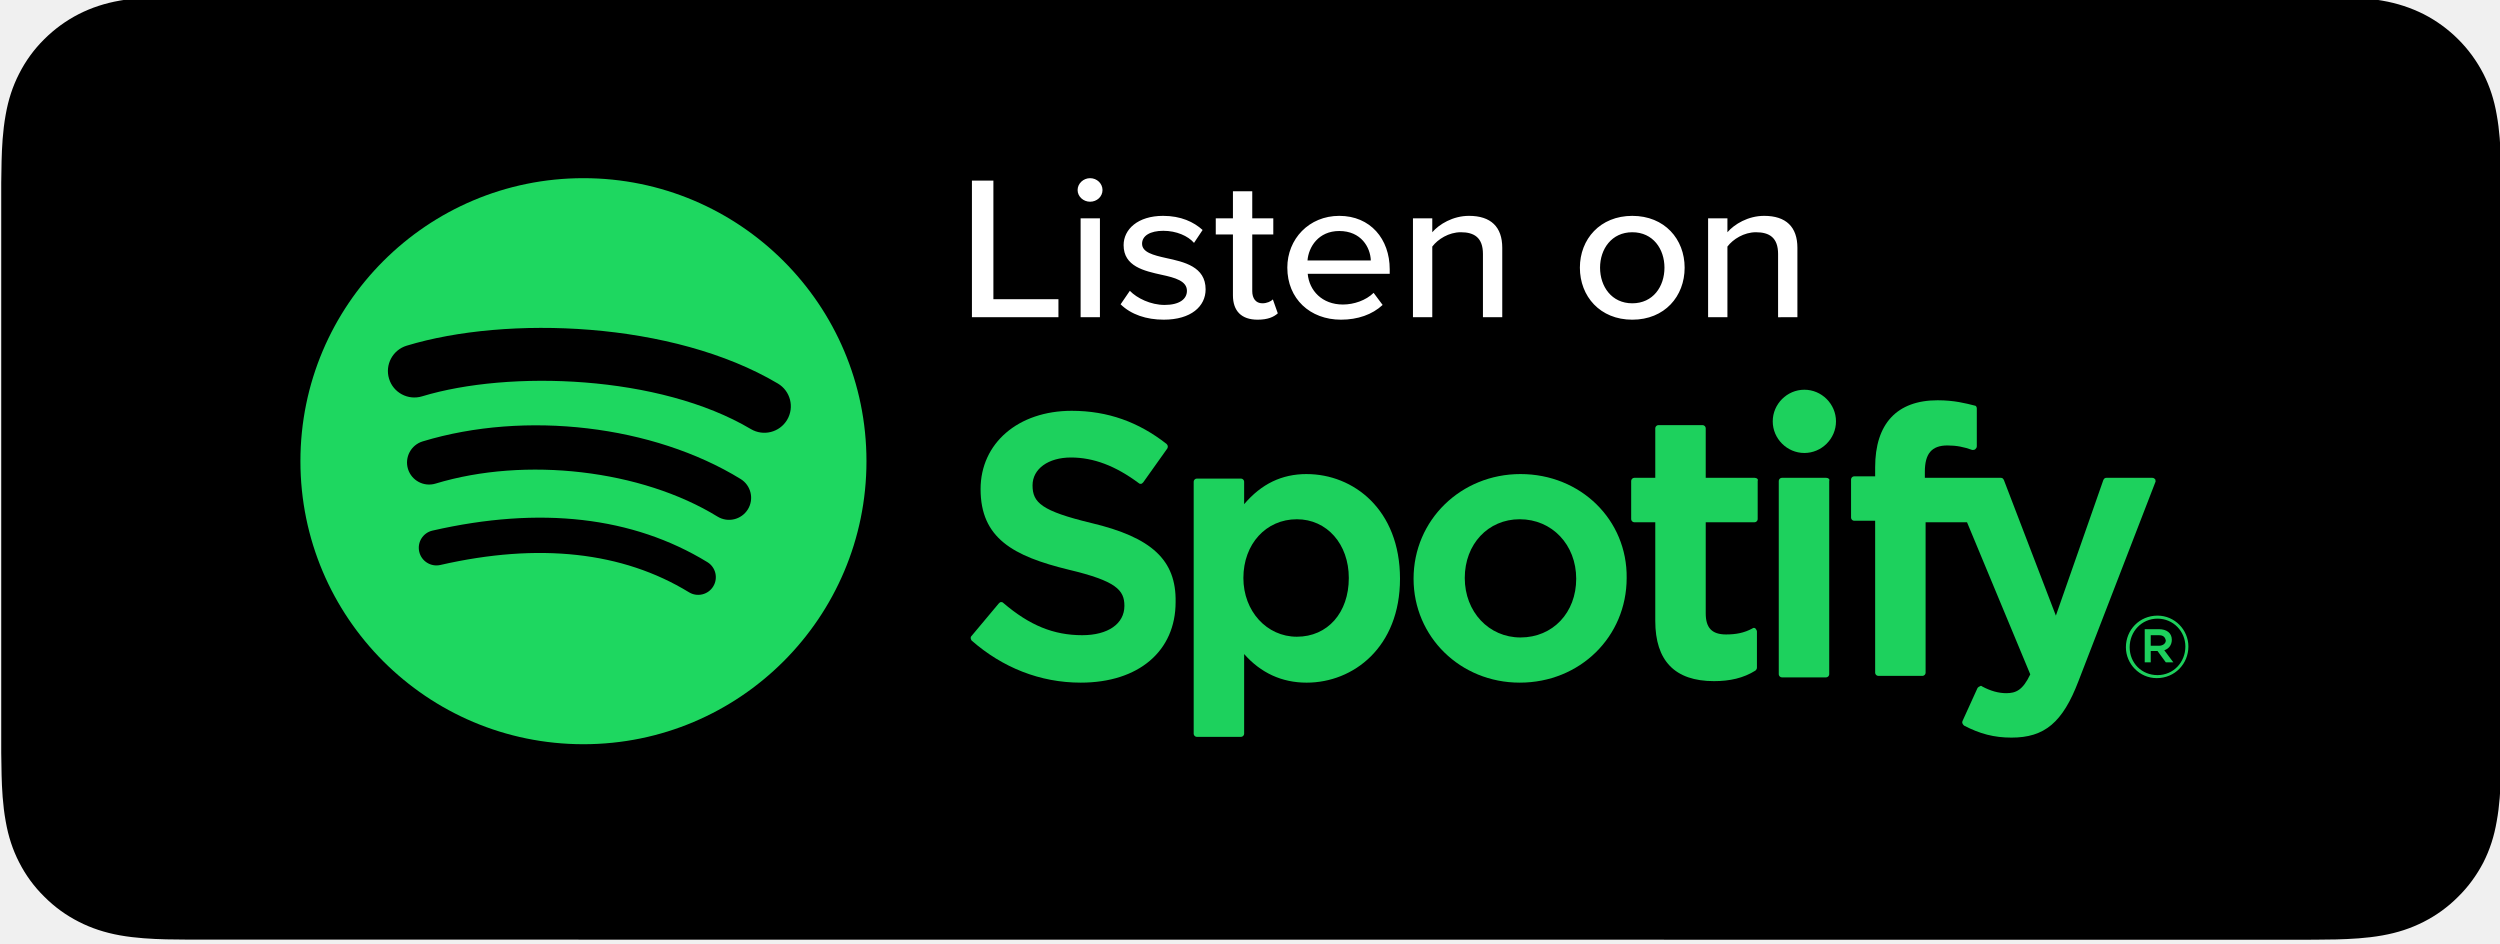
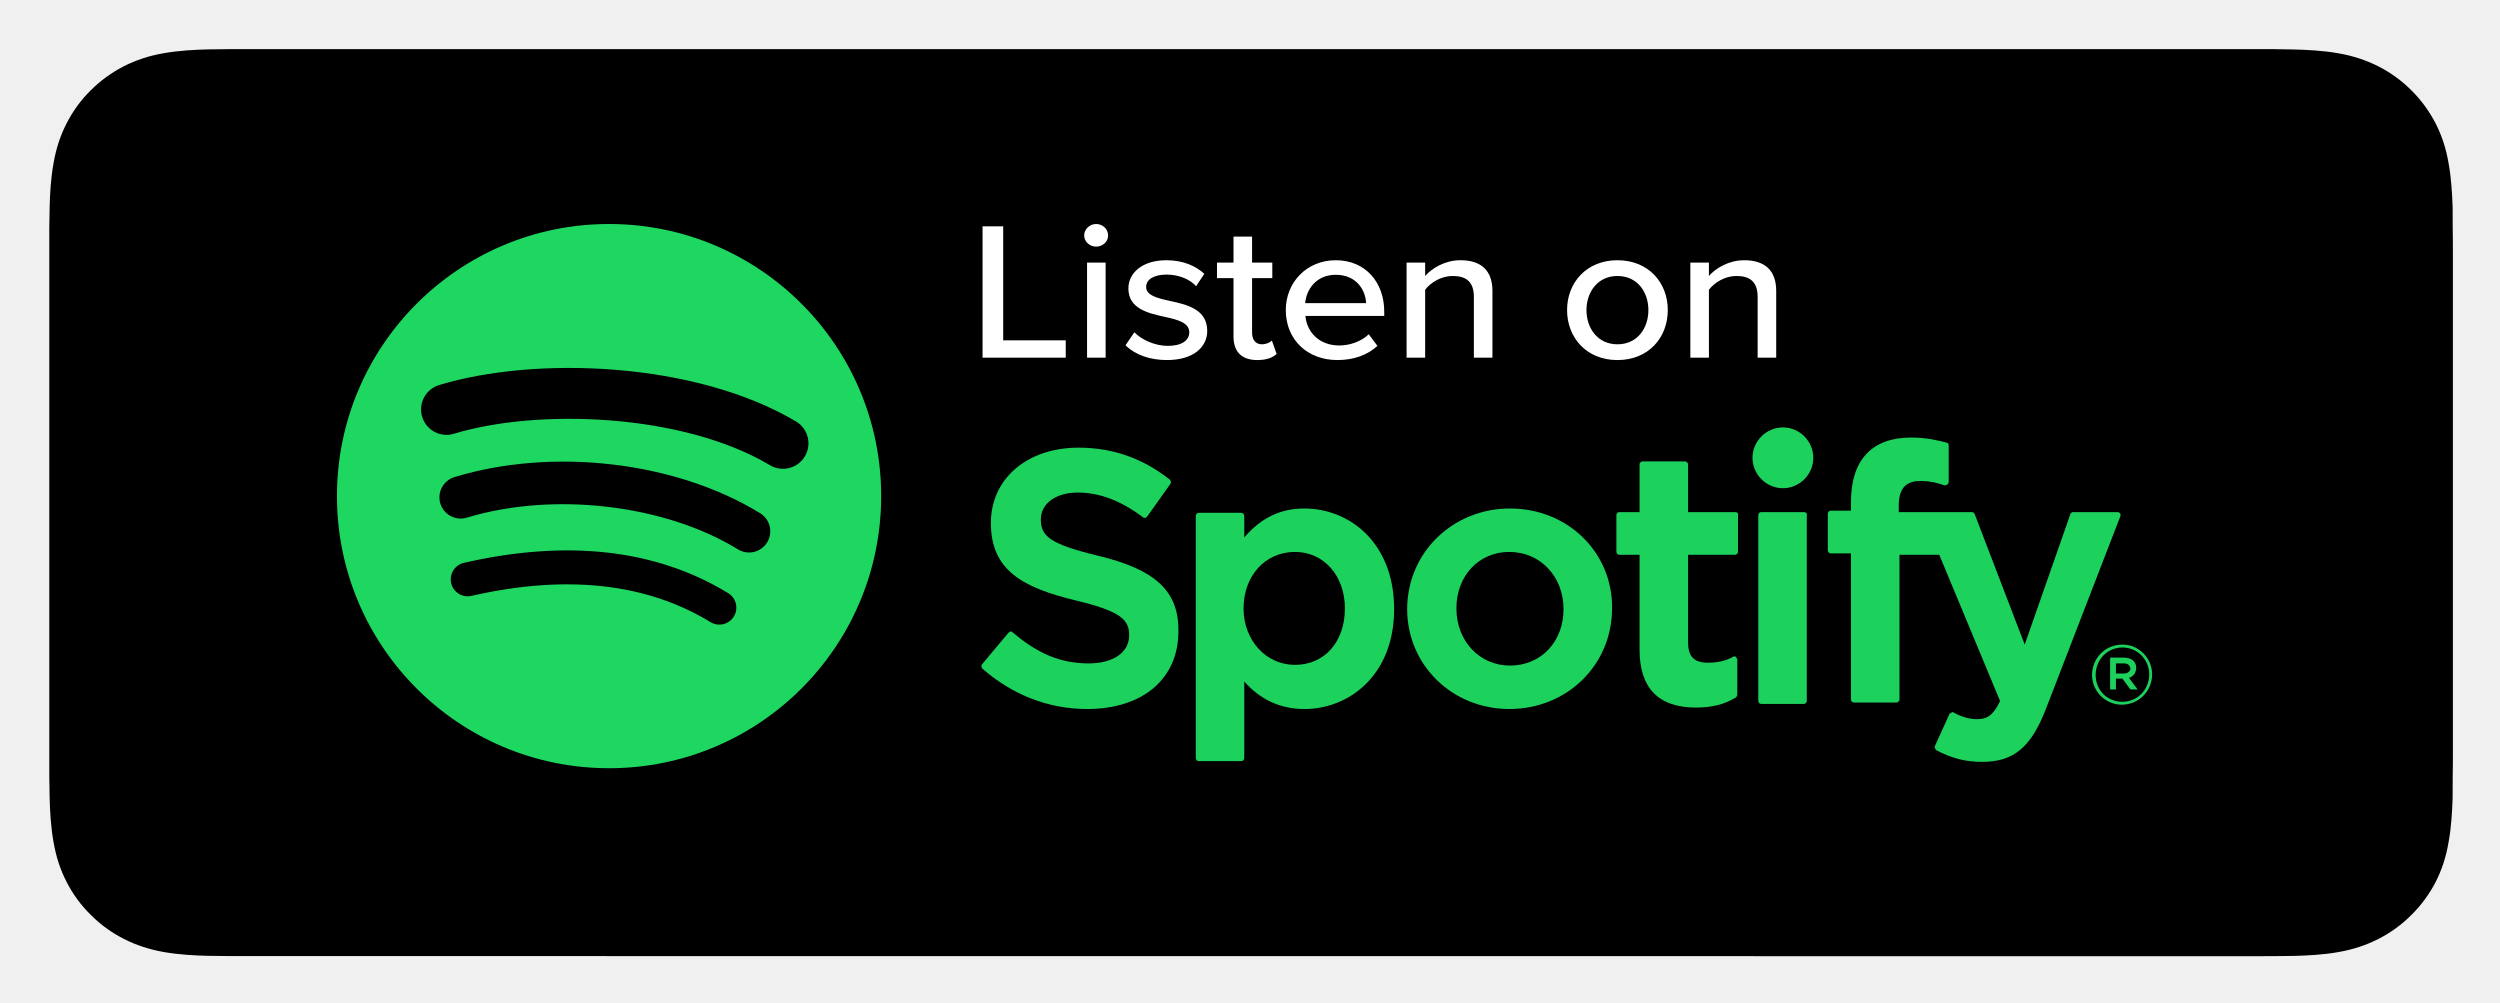
- <svg xmlns="http://www.w3.org/2000/svg" visibility="visible" id="svg930" style="zoom: 1;" version="1.1">
-   <g visibility="visible" id="layer1" transform="translate(-449 671.2399)" overflow="visible">
-     <path style="fill:#000000;fill-opacity:1;fill-rule:evenodd;stroke:none;stroke-width:3.658" id="Path-Copy-5-5" d="M478.226,-525.521 c-1.168,0 -2.308,-0.014 -3.468,-0.041 c-2.144,-0.055 -4.687,-0.18 -7.167,-0.623 c-2.341,-0.422 -4.421,-1.109 -6.353,-2.095 c-2,-1.012 -3.797,-2.319 -5.357,-3.888 c-1.588,-1.554 -2.893,-3.339 -3.913,-5.341 c-0.994,-1.931 -1.674,-4.004 -2.082,-6.338 c-0.468,-2.573 -0.588,-5.185 -0.638,-7.172 c-0.024,-0.807 -0.057,-3.492 -0.057,-3.492 v-88.356 c0,0 0.033,-2.644 0.055,-3.421 c0.051,-2.004 0.17,-4.613 0.635,-7.16 c0.41,-2.347 1.09,-4.418 2.084,-6.357 c1.018,-2.006 2.325,-3.8 3.892,-5.347 c1.586,-1.584 3.391,-2.895 5.377,-3.911 c1.97,-0.997 4.046,-1.679 6.34,-2.08 c2.582,-0.462 5.2,-0.578 7.192,-0.628 l3.46,-0.041 h329.622 l3.501,0.055 c1.966,0.055 4.583,0.165 7.126,0.622 c2.31,0.404 4.4,1.089 6.407,2.096 c1.966,1.005 3.767,2.316 5.336,3.884 c1.569,1.554 2.883,3.358 3.924,5.371 c0.989,1.955 1.663,4.026 2.052,6.307 c0.446,2.413 0.584,4.891 0.666,7.218 c0.011,1.084 0.011,2.247 0.011,3.404 c0.03,1.434 0.03,2.799 0.03,4.176 v80.048 c0,1.39 0,2.745 -0.03,4.112 c0,1.244 0,2.383 -0.015,3.556 c-0.079,2.252 -0.217,4.729 -0.655,7.089 c-0.397,2.346 -1.071,4.419 -2.071,6.388 c-1.033,1.987 -2.348,3.783 -3.894,5.3 c-1.584,1.599 -3.382,2.902 -5.366,3.911 c-1.989,1.008 -4.018,1.677 -6.396,2.103 c-2.456,0.445 -4.999,0.564 -7.168,0.623 c-1.123,0.028 -2.299,0.041 -3.441,0.041 l-4.157,0.007" />
-     <path d="m 599.731,-622.043 v -21.184 h 3.329 v 18.389 h 10.087 v 2.795 z m 18.32,-17.913 c -1.032,0 -1.931,-0.794 -1.931,-1.81 0,-1.016 0.899,-1.842 1.931,-1.842 1.065,0 1.931,0.825 1.931,1.842 0,1.016 -0.866,1.81 -1.931,1.81 z m -1.465,17.913 v -15.34 h 2.996 v 15.34 z m 6.202,-2.001 1.432,-2.096 c 1.099,1.143 3.229,2.191 5.393,2.191 2.264,0 3.462,-0.889 3.462,-2.191 0,-1.525 -1.831,-2.033 -3.895,-2.477 -2.73,-0.604 -5.926,-1.302 -5.926,-4.605 0,-2.446 2.197,-4.542 6.126,-4.542 2.763,0 4.761,0.952 6.126,2.191 l -1.332,2.001 c -0.932,-1.08 -2.73,-1.874 -4.761,-1.874 -2.031,0 -3.296,0.762 -3.296,2.001 0,1.334 1.731,1.778 3.729,2.223 2.796,0.603 6.126,1.334 6.126,4.859 0,2.636 -2.264,4.7 -6.492,4.7 -2.697,0 -5.061,-0.794 -6.692,-2.382 z m 21.25,2.382 c -2.53,0 -3.829,-1.366 -3.829,-3.779 v -9.433 h -2.663 v -2.509 h 2.663 v -4.192 h 2.996 v 4.192 h 3.263 v 2.509 h -3.263 v 8.797 c 0,1.08 0.533,1.874 1.565,1.874 0.699,0 1.332,-0.286 1.631,-0.603 l 0.766,2.16 c -0.633,0.571 -1.565,0.984 -3.129,0.984 z m 4.604,-8.067 c 0,-4.446 3.362,-8.035 8.057,-8.035 4.827,0 7.824,3.589 7.824,8.289 v 0.698 h -12.717 c 0.233,2.604 2.231,4.764 5.46,4.764 1.698,0 3.562,-0.636 4.761,-1.81 l 1.398,1.874 c -1.598,1.493 -3.862,2.287 -6.459,2.287 -4.794,0 -8.323,-3.239 -8.323,-8.067 z m 8.057,-5.685 c -3.229,0 -4.761,2.477 -4.927,4.573 h 9.821 c -0.066,-2.033 -1.498,-4.573 -4.894,-4.573 z m 22.282,13.371 v -9.814 c 0,-2.541 -1.365,-3.367 -3.429,-3.367 -1.864,0 -3.562,1.08 -4.428,2.223 v 10.957 h -2.996 v -15.34 h 2.996 v 2.16 c 1.065,-1.239 3.196,-2.541 5.693,-2.541 3.396,0 5.16,1.715 5.16,4.954 v 10.767 z m 23.157,0.382 c -4.994,0 -8.123,-3.621 -8.123,-8.067 0,-4.415 3.129,-8.035 8.123,-8.035 5.027,0 8.123,3.621 8.123,8.035 0,4.446 -3.096,8.067 -8.123,8.067 z m 0,-2.541 c 3.229,0 4.994,-2.604 4.994,-5.526 0,-2.89 -1.764,-5.494 -4.994,-5.494 -3.196,0 -4.994,2.604 -4.994,5.494 0,2.922 1.798,5.526 4.994,5.526 z m 22.615,2.16 v -9.814 c 0,-2.541 -1.365,-3.367 -3.429,-3.367 -1.864,0 -3.562,1.08 -4.428,2.223 v 10.957 h -2.996 v -15.34 h 2.996 v 2.16 c 1.065,-1.239 3.196,-2.541 5.693,-2.541 3.396,0 5.16,1.715 5.16,4.954 v 10.767 z" id="Listenon-4-3" style="fill:#ffffff;fill-rule:nonzero;stroke:none;stroke-width:3.658" />
-     <path d="m 565.447,-604.697 c -14.148,-8.402 -37.486,-9.175 -50.992,-5.076 -2.169,0.658 -4.463,-0.565 -5.12,-2.735 -0.657,-2.17 0.566,-4.462 2.736,-5.122 15.504,-4.706 41.278,-3.797 57.566,5.871 1.951,1.158 2.591,3.678 1.435,5.625 -1.157,1.951 -3.679,2.594 -5.625,1.436 z m -0.463,12.445 c -0.993,1.611 -3.099,2.116 -4.707,1.127 -11.796,-7.25 -29.782,-9.351 -43.737,-5.115 -1.81,0.546 -3.721,-0.473 -4.271,-2.28 -0.545,-1.809 0.475,-3.717 2.282,-4.267 15.941,-4.838 35.759,-2.495 49.307,5.831 1.609,0.991 2.115,3.098 1.126,4.705 z m -5.371,11.952 c -0.789,1.294 -2.473,1.699 -3.762,0.911 -10.307,-6.299 -23.28,-7.722 -38.559,-4.232 -1.472,0.337 -2.94,-0.585 -3.276,-2.057 -0.337,-1.472 0.582,-2.939 2.058,-3.275 16.72,-3.822 31.061,-2.177 42.631,4.892 1.29,0.788 1.696,2.473 0.908,3.762 z m -20.13,-63.308 c -24.24,0 -43.892,19.651 -43.892,43.892 0,24.243 19.652,43.893 43.892,43.893 24.241,0 43.892,-19.65 43.892,-43.893 0,-24.24 -19.651,-43.892 -43.892,-43.892 z" id="Spotify_Icon_RGB_Green-4-6" style="fill:#1ed760;fill-opacity:1;fill-rule:evenodd;stroke:none;stroke-width:3.658" />
-     <path class="st0" d="m 783.481,-566.073 c -2.686,0 -4.788,-2.219 -4.788,-4.788 0,-2.686 2.102,-4.905 4.905,-4.905 2.686,0 4.788,2.219 4.788,4.788 0,2.686 -2.102,4.905 -4.905,4.905 m 0.117,-9.225 c -2.452,0 -4.321,1.985 -4.321,4.438 0,2.452 1.869,4.321 4.321,4.321 2.452,0 4.321,-1.985 4.321,-4.438 0,-2.336 -1.868,-4.321 -4.321,-4.321 m 1.051,4.905 1.401,1.868 h -1.168 l -1.285,-1.752 h -1.051 v 1.752 h -0.934 v -5.138 h 2.219 c 1.168,0 1.985,0.584 1.985,1.635 0,0.817 -0.467,1.401 -1.168,1.635 m -0.817,-2.336 h -1.285 v 1.635 h 1.285 c 0.584,0 1.051,-0.35 1.051,-0.817 -0.117,-0.584 -0.467,-0.817 -1.051,-0.817" id="path4-2" style="fill:#1dd15d;fill-opacity:1;stroke-width:1.168" />
-     <path class="st0" d="m 618.24,-590.129 c -7.707,-1.868 -9.109,-3.153 -9.109,-5.839 0,-2.569 2.452,-4.321 5.956,-4.321 3.503,0 6.89,1.285 10.51,3.97 0.117,0.117 0.234,0.117 0.35,0.117 0.117,0 0.234,-0.117 0.35,-0.234 l 3.737,-5.255 c 0.117,-0.234 0.117,-0.467 -0.117,-0.701 -4.321,-3.387 -9.109,-5.138 -14.714,-5.138 -8.291,0 -14.13,5.021 -14.13,12.145 0,7.591 5.021,10.393 13.663,12.495 7.357,1.752 8.642,3.153 8.642,5.605 0,2.803 -2.569,4.554 -6.54,4.554 -4.438,0 -8.175,-1.518 -12.262,-5.021 -0.117,-0.117 -0.234,-0.117 -0.35,-0.117 -0.117,0 -0.234,0.117 -0.35,0.234 l -4.204,5.021 c -0.234,0.234 -0.117,0.467 0,0.701 4.788,4.204 10.627,6.54 16.933,6.54 8.992,0 14.714,-4.905 14.714,-12.495 0.117,-6.54 -3.737,-10.043 -13.079,-12.262" id="path8-8" style="fill:#1dd15d;fill-opacity:1;stroke-width:1.168" />
-     <path class="st0" d="m 651.639,-597.72 c -3.854,0 -7.007,1.518 -9.693,4.671 v -3.503 c 0,-0.234 -0.234,-0.467 -0.467,-0.467 h -6.89 c -0.234,0 -0.467,0.234 -0.467,0.467 v 39.121 c 0,0.234 0.234,0.467 0.467,0.467 h 6.89 c 0.234,0 0.467,-0.234 0.467,-0.467 v -12.378 c 2.569,2.919 5.839,4.438 9.693,4.438 7.24,0 14.48,-5.489 14.48,-16.115 0,-10.744 -7.24,-16.232 -14.48,-16.232 m 6.54,16.115 c 0,5.372 -3.27,9.109 -8.058,9.109 -4.671,0 -8.291,-3.97 -8.291,-9.109 0,-5.255 3.503,-9.109 8.291,-9.109 4.671,0 8.058,3.854 8.058,9.109" id="path10-4" style="fill:#1dd15d;fill-opacity:1;stroke-width:1.168" />
-     <path class="st0" d="m 684.804,-597.72 c -9.226,0 -16.582,7.123 -16.582,16.232 0,8.992 7.24,16.115 16.466,16.115 9.342,0 16.582,-7.123 16.582,-16.232 0.117,-8.992 -7.123,-16.115 -16.466,-16.115 m 0,25.341 c -4.905,0 -8.642,-3.97 -8.642,-9.225 0,-5.255 3.62,-9.109 8.525,-9.109 5.021,0 8.758,3.97 8.758,9.225 0,5.255 -3.62,9.109 -8.642,9.109" id="path12-2" style="fill:#1dd15d;fill-opacity:1;stroke-width:1.168" />
-     <path class="st0" d="m 721.122,-597.136 h -7.591 v -7.707 c 0,-0.234 -0.234,-0.467 -0.467,-0.467 h -6.89 c -0.234,0 -0.467,0.234 -0.467,0.467 v 7.707 h -3.27 c -0.234,0 -0.467,0.234 -0.467,0.467 v 5.956 c 0,0.234 0.234,0.467 0.467,0.467 h 3.27 v 15.298 c 0,6.189 3.036,9.342 9.109,9.342 2.452,0 4.554,-0.467 6.423,-1.635 0.117,-0.117 0.234,-0.234 0.234,-0.467 v -5.605 c 0,-0.117 -0.117,-0.35 -0.234,-0.467 -0.117,-0.117 -0.35,-0.117 -0.467,0 -1.284,0.701 -2.569,0.934 -4.087,0.934 -2.219,0 -3.153,-1.051 -3.153,-3.27 v -14.13 h 7.591 c 0.234,0 0.467,-0.234 0.467,-0.467 v -5.956 c 0.117,-0.234 -0.117,-0.467 -0.467,-0.467" id="path14-6" style="fill:#1dd15d;fill-opacity:1;stroke-width:1.168" />
-     <path class="st0" d="m 747.514,-597.136 v -0.934 c 0,-2.803 1.051,-4.087 3.503,-4.087 1.401,0 2.569,0.234 3.854,0.701 0.117,0 0.35,0 0.467,-0.117 0.117,-0.117 0.234,-0.234 0.234,-0.467 v -5.839 c 0,-0.234 -0.117,-0.467 -0.35,-0.467 -1.401,-0.35 -3.153,-0.817 -5.722,-0.817 -6.306,0 -9.693,3.62 -9.693,10.393 v 1.401 h -3.27 c -0.234,0 -0.467,0.234 -0.467,0.467 v 5.956 c 0,0.234 0.234,0.467 0.467,0.467 h 3.27 v 23.589 c 0,0.234 0.234,0.467 0.467,0.467 h 6.89 c 0.234,0 0.467,-0.234 0.467,-0.467 v -23.356 h 6.423 l 9.809,23.589 c -1.168,2.452 -2.219,2.919 -3.737,2.919 -1.168,0 -2.452,-0.35 -3.737,-1.051 -0.117,-0.117 -0.234,-0.117 -0.35,0 -0.117,0 -0.234,0.117 -0.35,0.234 l -2.336,5.138 c -0.117,0.234 0,0.467 0.234,0.701 2.452,1.285 4.671,1.868 7.357,1.868 5.138,0 7.941,-2.336 10.393,-8.758 l 11.911,-30.829 c 0.117,-0.117 0,-0.35 0,-0.467 -0.117,-0.117 -0.234,-0.234 -0.467,-0.234 h -7.123 c -0.234,0 -0.35,0.117 -0.467,0.35 l -7.357,21.02 -8.058,-21.02 c -0.117,-0.234 -0.234,-0.35 -0.467,-0.35 z" id="path16-9" style="fill:#1dd15d;fill-opacity:1;stroke-width:1.168" />
-     <path style="fill:#1dd15d;fill-opacity:1;stroke-width:1.168" id="path18-8" d="M732.216,-597.136 h-6.89 c-0.234,0 -0.467,0.234 -0.467,0.467 v30.012 c0,0.234 0.234,0.467 0.467,0.467 h6.89 c0.234,0 0.467,-0.234 0.467,-0.467 v-30.012 c0.117,-0.234 -0.117,-0.467 -0.467,-0.467" class="st0" />
-     <path style="fill:#1dd15d;fill-opacity:1;stroke-width:1.168" id="path20-4" d="M728.829,-610.799 c-2.686,0 -4.905,2.219 -4.905,4.905 c0,2.686 2.219,4.905 4.905,4.905 c2.686,0 4.905,-2.219 4.905,-4.905 c0,-2.686 -2.219,-4.905 -4.905,-4.905" class="st0" />
+ <svg xmlns="http://www.w3.org/2000/svg" role="img" viewBox="-7.76 -8.50 403.26 161.76">
+   <style>svg {zoom:1}</style>
+   <g id="layer1" transform="translate(-449 671.24)" visibility="visible">
+     <path id="Path-Copy-5-5" fill="#000" fill-opacity="1" fill-rule="evenodd" stroke="none" stroke-width="3.658" d="M478.226-525.521c-1.168 0-2.308-.014-3.468-.041-2.144-.055-4.687-.18-7.167-.624-2.341-.422-4.421-1.109-6.353-2.095-2-1.012-3.797-2.319-5.357-3.888-1.588-1.554-2.893-3.339-3.913-5.341-.994-1.931-1.674-4.004-2.082-6.338-.468-2.573-.588-5.185-.638-7.172-.024-.807-.057-3.492-.057-3.492v-88.356s.033-2.644.055-3.421c.051-2.004.17-4.613.635-7.16.41-2.347 1.09-4.418 2.084-6.357 1.018-2.006 2.325-3.8 3.892-5.347 1.586-1.584 3.391-2.895 5.377-3.911 1.97-.997 4.046-1.679 6.34-2.08 2.582-.462 5.2-.578 7.192-.628l3.46-.041h329.622l3.501.055c1.966.055 4.583.165 7.126.622 2.31.404 4.4 1.089 6.407 2.096 1.966 1.005 3.767 2.316 5.336 3.884 1.569 1.554 2.883 3.358 3.924 5.371.989 1.955 1.663 4.026 2.052 6.307.446 2.413.584 4.891.666 7.218.011 1.084.011 2.247.011 3.404.03 1.434.03 2.799.03 4.176v80.048c0 1.39 0 2.745-.03 4.112 0 1.244 0 2.383-.015 3.556-.079 2.252-.217 4.729-.655 7.089-.397 2.346-1.071 4.419-2.071 6.388-1.033 1.987-2.348 3.783-3.894 5.3-1.584 1.599-3.382 2.902-5.366 3.911-1.989 1.008-4.018 1.677-6.396 2.103-2.456.445-4.999.564-7.168.623-1.123.028-2.299.041-3.441.041l-4.157.007" />
+     <path id="Listenon-4-3" fill="#fff" fill-rule="nonzero" stroke="none" stroke-width="3.658" d="M599.731-622.043v-21.184h3.329v18.389h10.087v2.795zm18.32-17.913c-1.032 0-1.931-.794-1.931-1.81 0-1.016.899-1.842 1.931-1.842 1.065 0 1.931.825 1.931 1.842 0 1.016-.866 1.81-1.931 1.81zm-1.465 17.913v-15.34h2.996v15.34zm6.202-2.001l1.432-2.096c1.099 1.143 3.229 2.191 5.393 2.191 2.264 0 3.462-.889 3.462-2.191 0-1.525-1.831-2.033-3.895-2.477-2.73-.604-5.926-1.302-5.926-4.605 0-2.446 2.197-4.542 6.126-4.542 2.763 0 4.761.952 6.126 2.191l-1.332 2.001c-.932-1.08-2.73-1.874-4.761-1.874-2.031 0-3.296.762-3.296 2.001 0 1.334 1.731 1.778 3.729 2.223 2.796.603 6.126 1.334 6.126 4.859 0 2.636-2.264 4.7-6.492 4.7-2.697 0-5.061-.794-6.692-2.382zm21.25 2.382c-2.53 0-3.829-1.366-3.829-3.779v-9.433h-2.663v-2.509h2.663v-4.192h2.996v4.192h3.263v2.509h-3.263v8.797c0 1.08.533 1.874 1.565 1.874.699 0 1.332-.286 1.631-.603l.766 2.16c-.633.571-1.565.984-3.129.984zm4.604-8.067c0-4.446 3.362-8.035 8.057-8.035 4.827 0 7.824 3.589 7.824 8.289v.698h-12.717c.233 2.604 2.231 4.764 5.46 4.764 1.698 0 3.562-.636 4.761-1.81l1.398 1.874c-1.598 1.493-3.862 2.287-6.459 2.287-4.794 0-8.323-3.239-8.323-8.067zm8.057-5.685c-3.229 0-4.761 2.477-4.927 4.573h9.821c-.066-2.033-1.498-4.573-4.894-4.573zm22.282 13.371v-9.814c0-2.541-1.365-3.367-3.429-3.367-1.864 0-3.562 1.08-4.428 2.223v10.957h-2.996v-15.34h2.996v2.16c1.065-1.239 3.196-2.541 5.693-2.541 3.396 0 5.16 1.715 5.16 4.954v10.767zm23.157.382c-4.994 0-8.123-3.621-8.123-8.067 0-4.415 3.129-8.035 8.123-8.035 5.027 0 8.123 3.621 8.123 8.035 0 4.446-3.096 8.067-8.123 8.067zm0-2.541c3.229 0 4.994-2.604 4.994-5.526 0-2.89-1.764-5.494-4.994-5.494-3.196 0-4.994 2.604-4.994 5.494 0 2.922 1.798 5.526 4.994 5.526zm22.615 2.16v-9.814c0-2.541-1.365-3.367-3.429-3.367-1.864 0-3.562 1.08-4.428 2.223v10.957h-2.996v-15.34h2.996v2.16c1.065-1.239 3.196-2.541 5.693-2.541 3.396 0 5.16 1.715 5.16 4.954v10.767z" />
+     <path id="Spotify_Icon_RGB_Green-4-6" fill="#1ed760" fill-opacity="1" fill-rule="evenodd" stroke="none" stroke-width="3.658" d="M565.447-604.697c-14.148-8.402-37.486-9.175-50.992-5.076-2.169.658-4.463-.565-5.12-2.735-.657-2.17.566-4.462 2.736-5.122 15.504-4.706 41.278-3.797 57.566 5.871 1.951 1.158 2.591 3.678 1.435 5.625-1.157 1.951-3.679 2.594-5.625 1.436zm-.463 12.445c-.993 1.611-3.099 2.116-4.707 1.127-11.796-7.25-29.782-9.351-43.737-5.115-1.81.546-3.721-.473-4.271-2.28-.545-1.809.475-3.717 2.282-4.267 15.941-4.838 35.759-2.495 49.307 5.831 1.609.991 2.115 3.098 1.126 4.705zm-5.371 11.952c-.789 1.294-2.473 1.699-3.762.911-10.307-6.299-23.28-7.722-38.559-4.232-1.472.337-2.94-.585-3.276-2.057-.337-1.472.582-2.939 2.058-3.275 16.72-3.822 31.061-2.177 42.631 4.892 1.29.788 1.696 2.473.908 3.762zm-20.13-63.308c-24.24 0-43.892 19.651-43.892 43.892 0 24.243 19.652 43.893 43.892 43.893 24.241 0 43.892-19.65 43.892-43.893 0-24.24-19.651-43.892-43.892-43.892z" />
+     <path id="path4-2" fill="#1dd15d" fill-opacity="1" stroke-width="1.168" d="M783.481-566.073c-2.686 0-4.788-2.219-4.788-4.788 0-2.686 2.102-4.905 4.905-4.905 2.686 0 4.788 2.219 4.788 4.788 0 2.686-2.102 4.905-4.905 4.905m.117-9.225c-2.452 0-4.321 1.985-4.321 4.438 0 2.452 1.869 4.321 4.321 4.321 2.452 0 4.321-1.985 4.321-4.438 0-2.336-1.868-4.321-4.321-4.321m1.051 4.905l1.401 1.868h-1.168l-1.285-1.752h-1.051v1.752h-.934v-5.138h2.219c1.168 0 1.985.584 1.985 1.635 0 .817-.467 1.401-1.168 1.635m-.817-2.336h-1.285v1.635h1.285c.584 0 1.051-.35 1.051-.817-.117-.584-.467-.817-1.051-.817" class="st0" />
+     <path id="path8-8" fill="#1dd15d" fill-opacity="1" stroke-width="1.168" d="M618.24-590.129c-7.707-1.868-9.109-3.153-9.109-5.839 0-2.569 2.452-4.321 5.956-4.321s6.89 1.285 10.51 3.97c.117.117.234.117.35.117.117 0 .234-.117.35-.234l3.737-5.255c.117-.234.117-.467-.117-.701-4.321-3.387-9.109-5.138-14.714-5.138-8.291 0-14.13 5.021-14.13 12.145 0 7.591 5.021 10.393 13.663 12.495 7.357 1.752 8.642 3.153 8.642 5.605 0 2.803-2.569 4.554-6.54 4.554-4.438 0-8.175-1.518-12.262-5.021-.117-.117-.234-.117-.35-.117-.117 0-.234.117-.35.234l-4.204 5.021c-.234.234-.117.467 0 .701 4.788 4.204 10.627 6.54 16.933 6.54 8.992 0 14.714-4.905 14.714-12.495.117-6.54-3.737-10.043-13.079-12.262" class="st0" />
+     <path id="path10-4" fill="#1dd15d" fill-opacity="1" stroke-width="1.168" d="M651.639-597.72c-3.854 0-7.007 1.518-9.693 4.671v-3.503c0-.234-.234-.467-.467-.467h-6.89c-.234 0-.467.234-.467.467v39.121c0 .234.234.467.467.467h6.89c.234 0 .467-.234.467-.467v-12.378c2.569 2.919 5.839 4.438 9.693 4.438 7.24 0 14.48-5.489 14.48-16.115 0-10.744-7.24-16.232-14.48-16.232m6.54 16.115c0 5.372-3.27 9.109-8.058 9.109-4.671 0-8.291-3.97-8.291-9.109 0-5.255 3.503-9.109 8.291-9.109 4.671 0 8.058 3.854 8.058 9.109" class="st0" />
+     <path id="path12-2" fill="#1dd15d" fill-opacity="1" stroke-width="1.168" d="M684.804-597.72c-9.226 0-16.582 7.123-16.582 16.232 0 8.992 7.24 16.115 16.466 16.115 9.342 0 16.582-7.123 16.582-16.232.117-8.992-7.123-16.115-16.466-16.115m0 25.341c-4.905 0-8.642-3.97-8.642-9.225 0-5.255 3.62-9.109 8.525-9.109 5.021 0 8.758 3.97 8.758 9.225 0 5.255-3.62 9.109-8.642 9.109" class="st0" />
+     <path id="path14-6" fill="#1dd15d" fill-opacity="1" stroke-width="1.168" d="M721.122-597.136h-7.591v-7.707c0-.234-.234-.467-.467-.467h-6.89c-.234 0-.467.234-.467.467v7.707h-3.27c-.234 0-.467.234-.467.467v5.956c0 .234.234.467.467.467h3.27v15.298c0 6.189 3.036 9.342 9.109 9.342 2.452 0 4.554-.467 6.423-1.635.117-.117.234-.234.234-.467v-5.605c0-.117-.117-.35-.234-.467-.117-.117-.35-.117-.467 0-1.284.701-2.569.934-4.087.934-2.219 0-3.153-1.051-3.153-3.27v-14.13h7.591c.234 0 .467-.234.467-.467v-5.956c.117-.234-.117-.467-.467-.467" class="st0" />
+     <path id="path16-9" fill="#1dd15d" fill-opacity="1" stroke-width="1.168" d="M747.514-597.136v-.934c0-2.803 1.051-4.087 3.503-4.087 1.401 0 2.569.234 3.854.701.117 0 .35 0 .467-.117.117-.117.234-.234.234-.467v-5.839c0-.234-.117-.467-.35-.467-1.401-.35-3.153-.817-5.722-.817-6.306 0-9.693 3.62-9.693 10.393v1.401h-3.27c-.234 0-.467.234-.467.467v5.956c0 .234.234.467.467.467h3.27v23.589c0 .234.234.467.467.467h6.89c.234 0 .467-.234.467-.467v-23.356h6.423l9.809 23.589c-1.168 2.452-2.219 2.919-3.737 2.919-1.168 0-2.452-.35-3.737-1.051-.117-.117-.234-.117-.35 0-.117 0-.234.117-.35.234l-2.336 5.138c-.117.234 0 .467.234.701 2.452 1.285 4.671 1.868 7.357 1.868 5.138 0 7.941-2.336 10.393-8.758l11.911-30.829c.117-.117 0-.35 0-.467-.117-.117-.234-.234-.467-.234h-7.123c-.234 0-.35.117-.467.35l-7.357 21.02-8.058-21.02c-.117-.234-.234-.35-.467-.35z" class="st0" />
+     <path id="path18-8" fill="#1dd15d" fill-opacity="1" stroke-width="1.168" d="M732.216-597.136h-6.89c-.234 0-.467.234-.467.467v30.012c0 .234.234.467.467.467h6.89c.234 0 .467-.234.467-.467v-30.012c.117-.234-.117-.467-.467-.467" class="st0" />
+     <path id="path20-4" fill="#1dd15d" fill-opacity="1" stroke-width="1.168" d="M728.829-610.799c-2.686 0-4.905 2.219-4.905 4.905 0 2.686 2.219 4.905 4.905 4.905 2.686 0 4.905-2.219 4.905-4.905 0-2.686-2.219-4.905-4.905-4.905" class="st0" />
  </g>
</svg>
